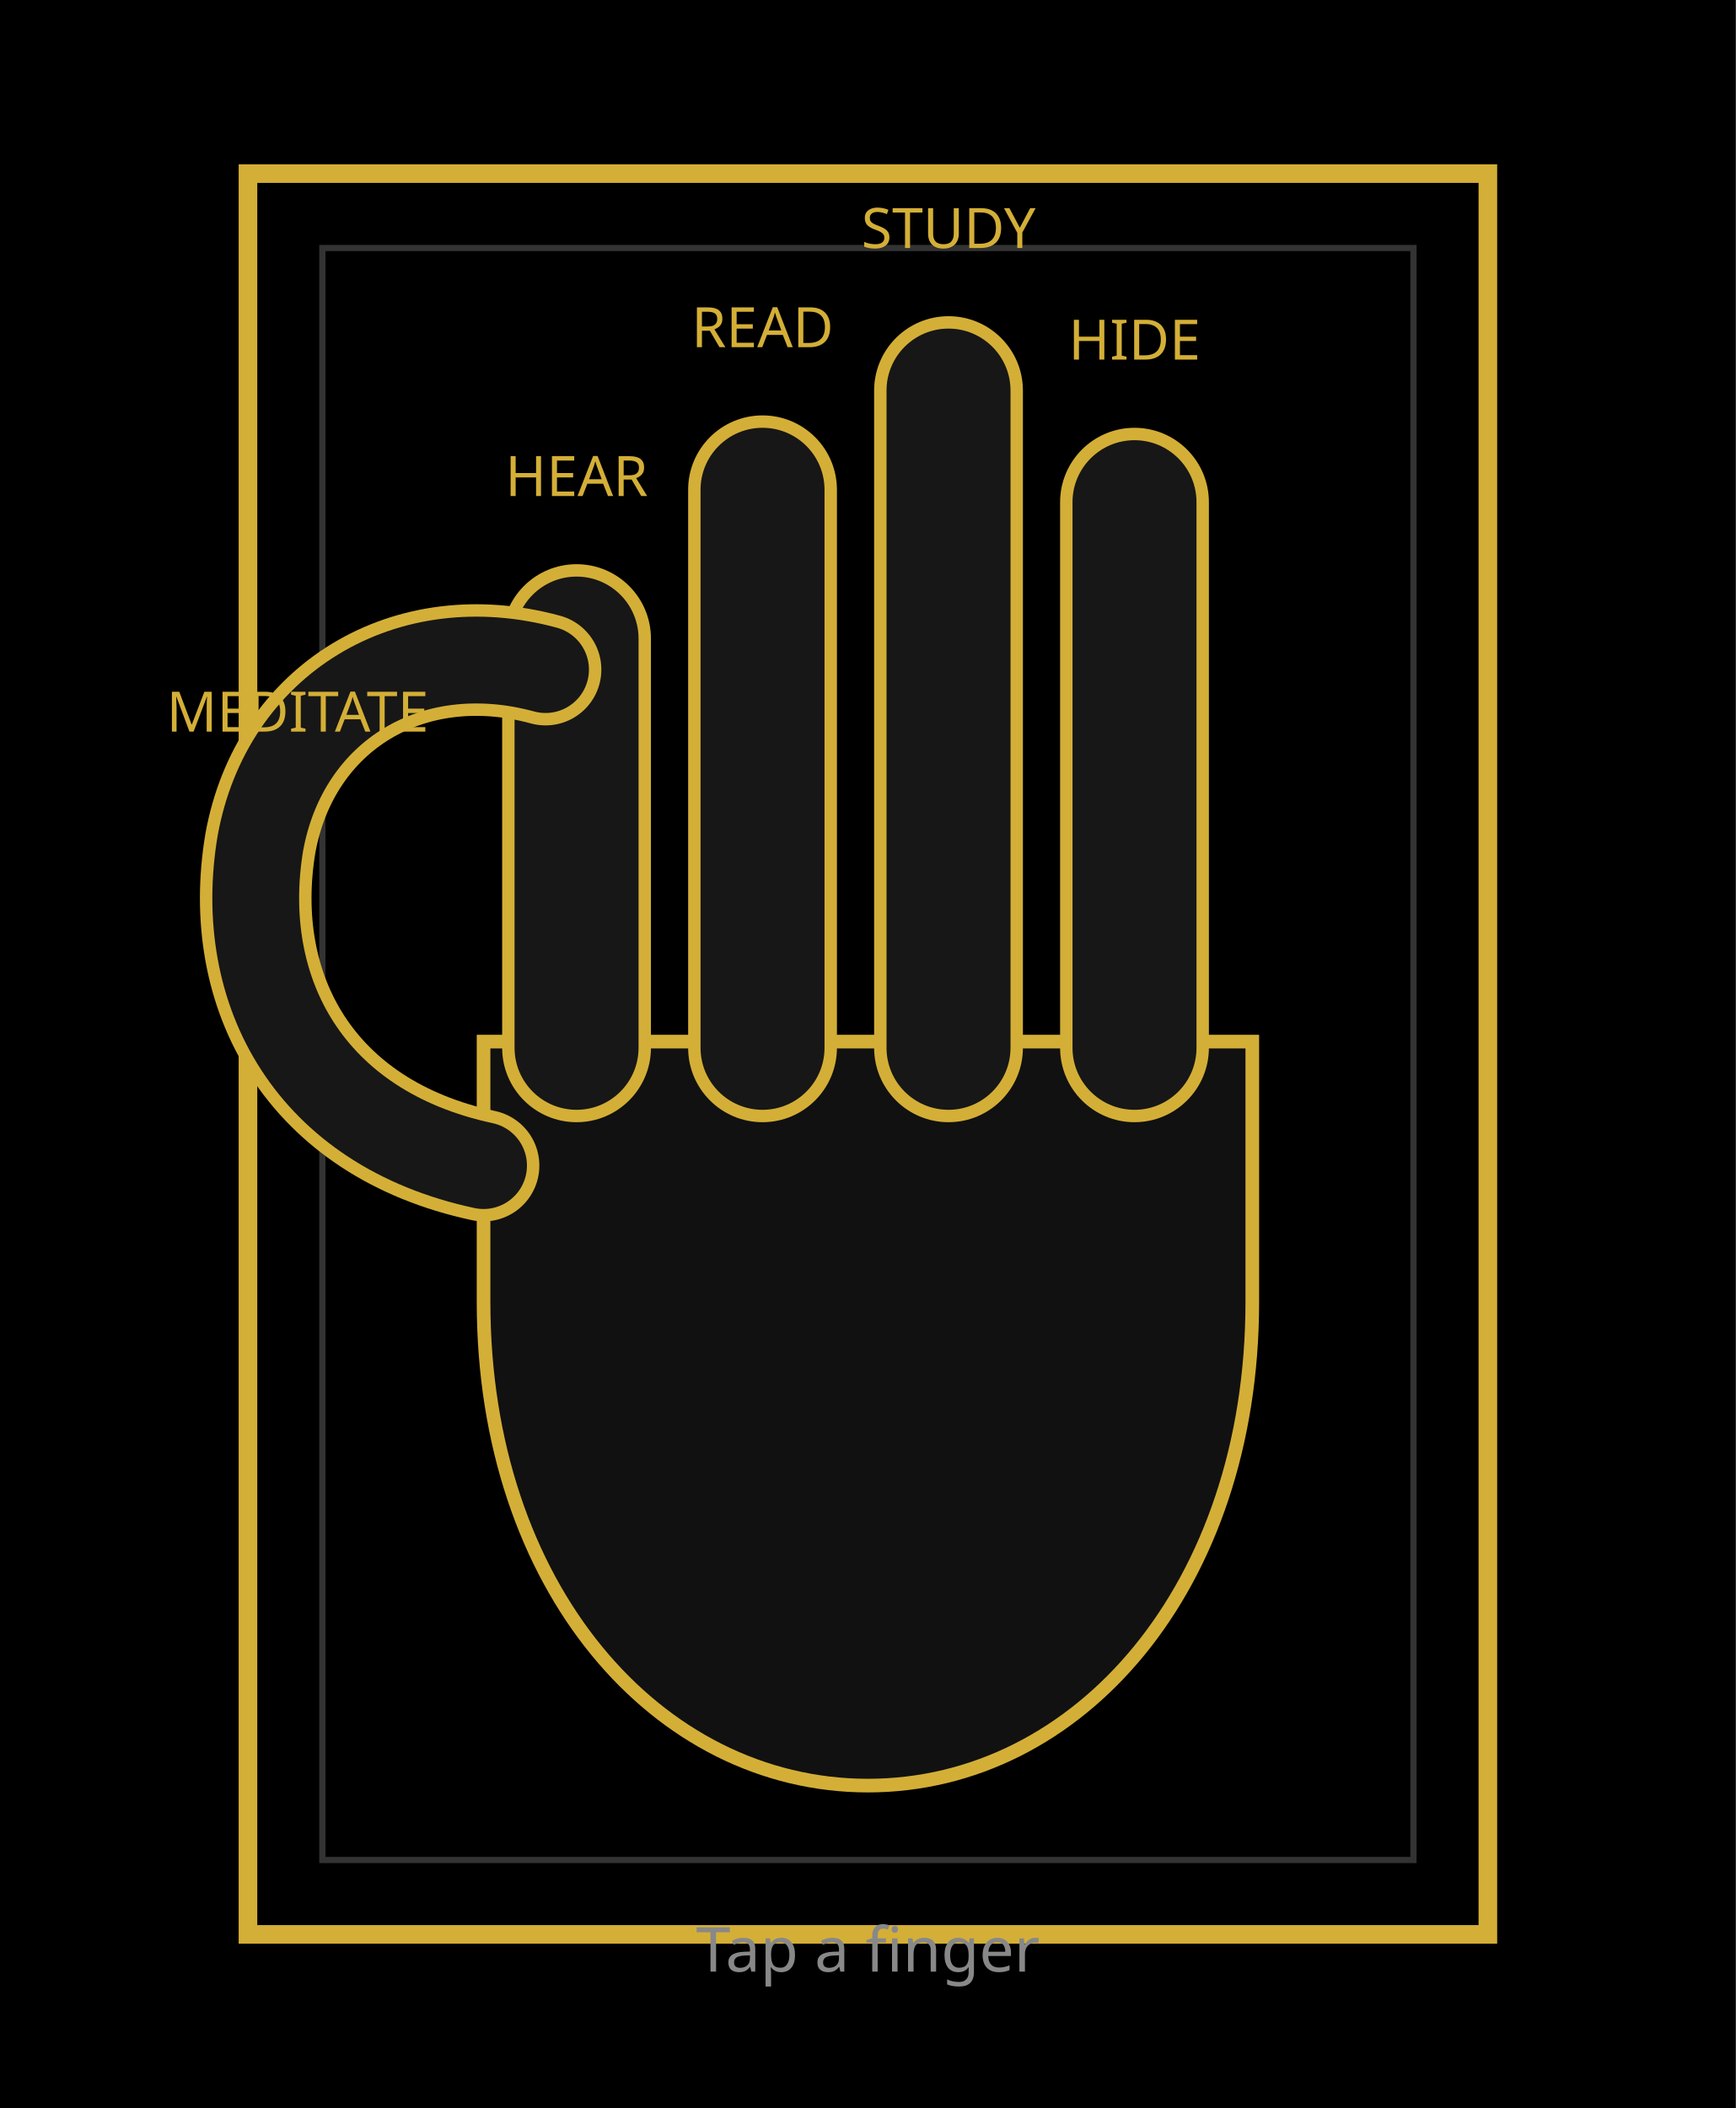
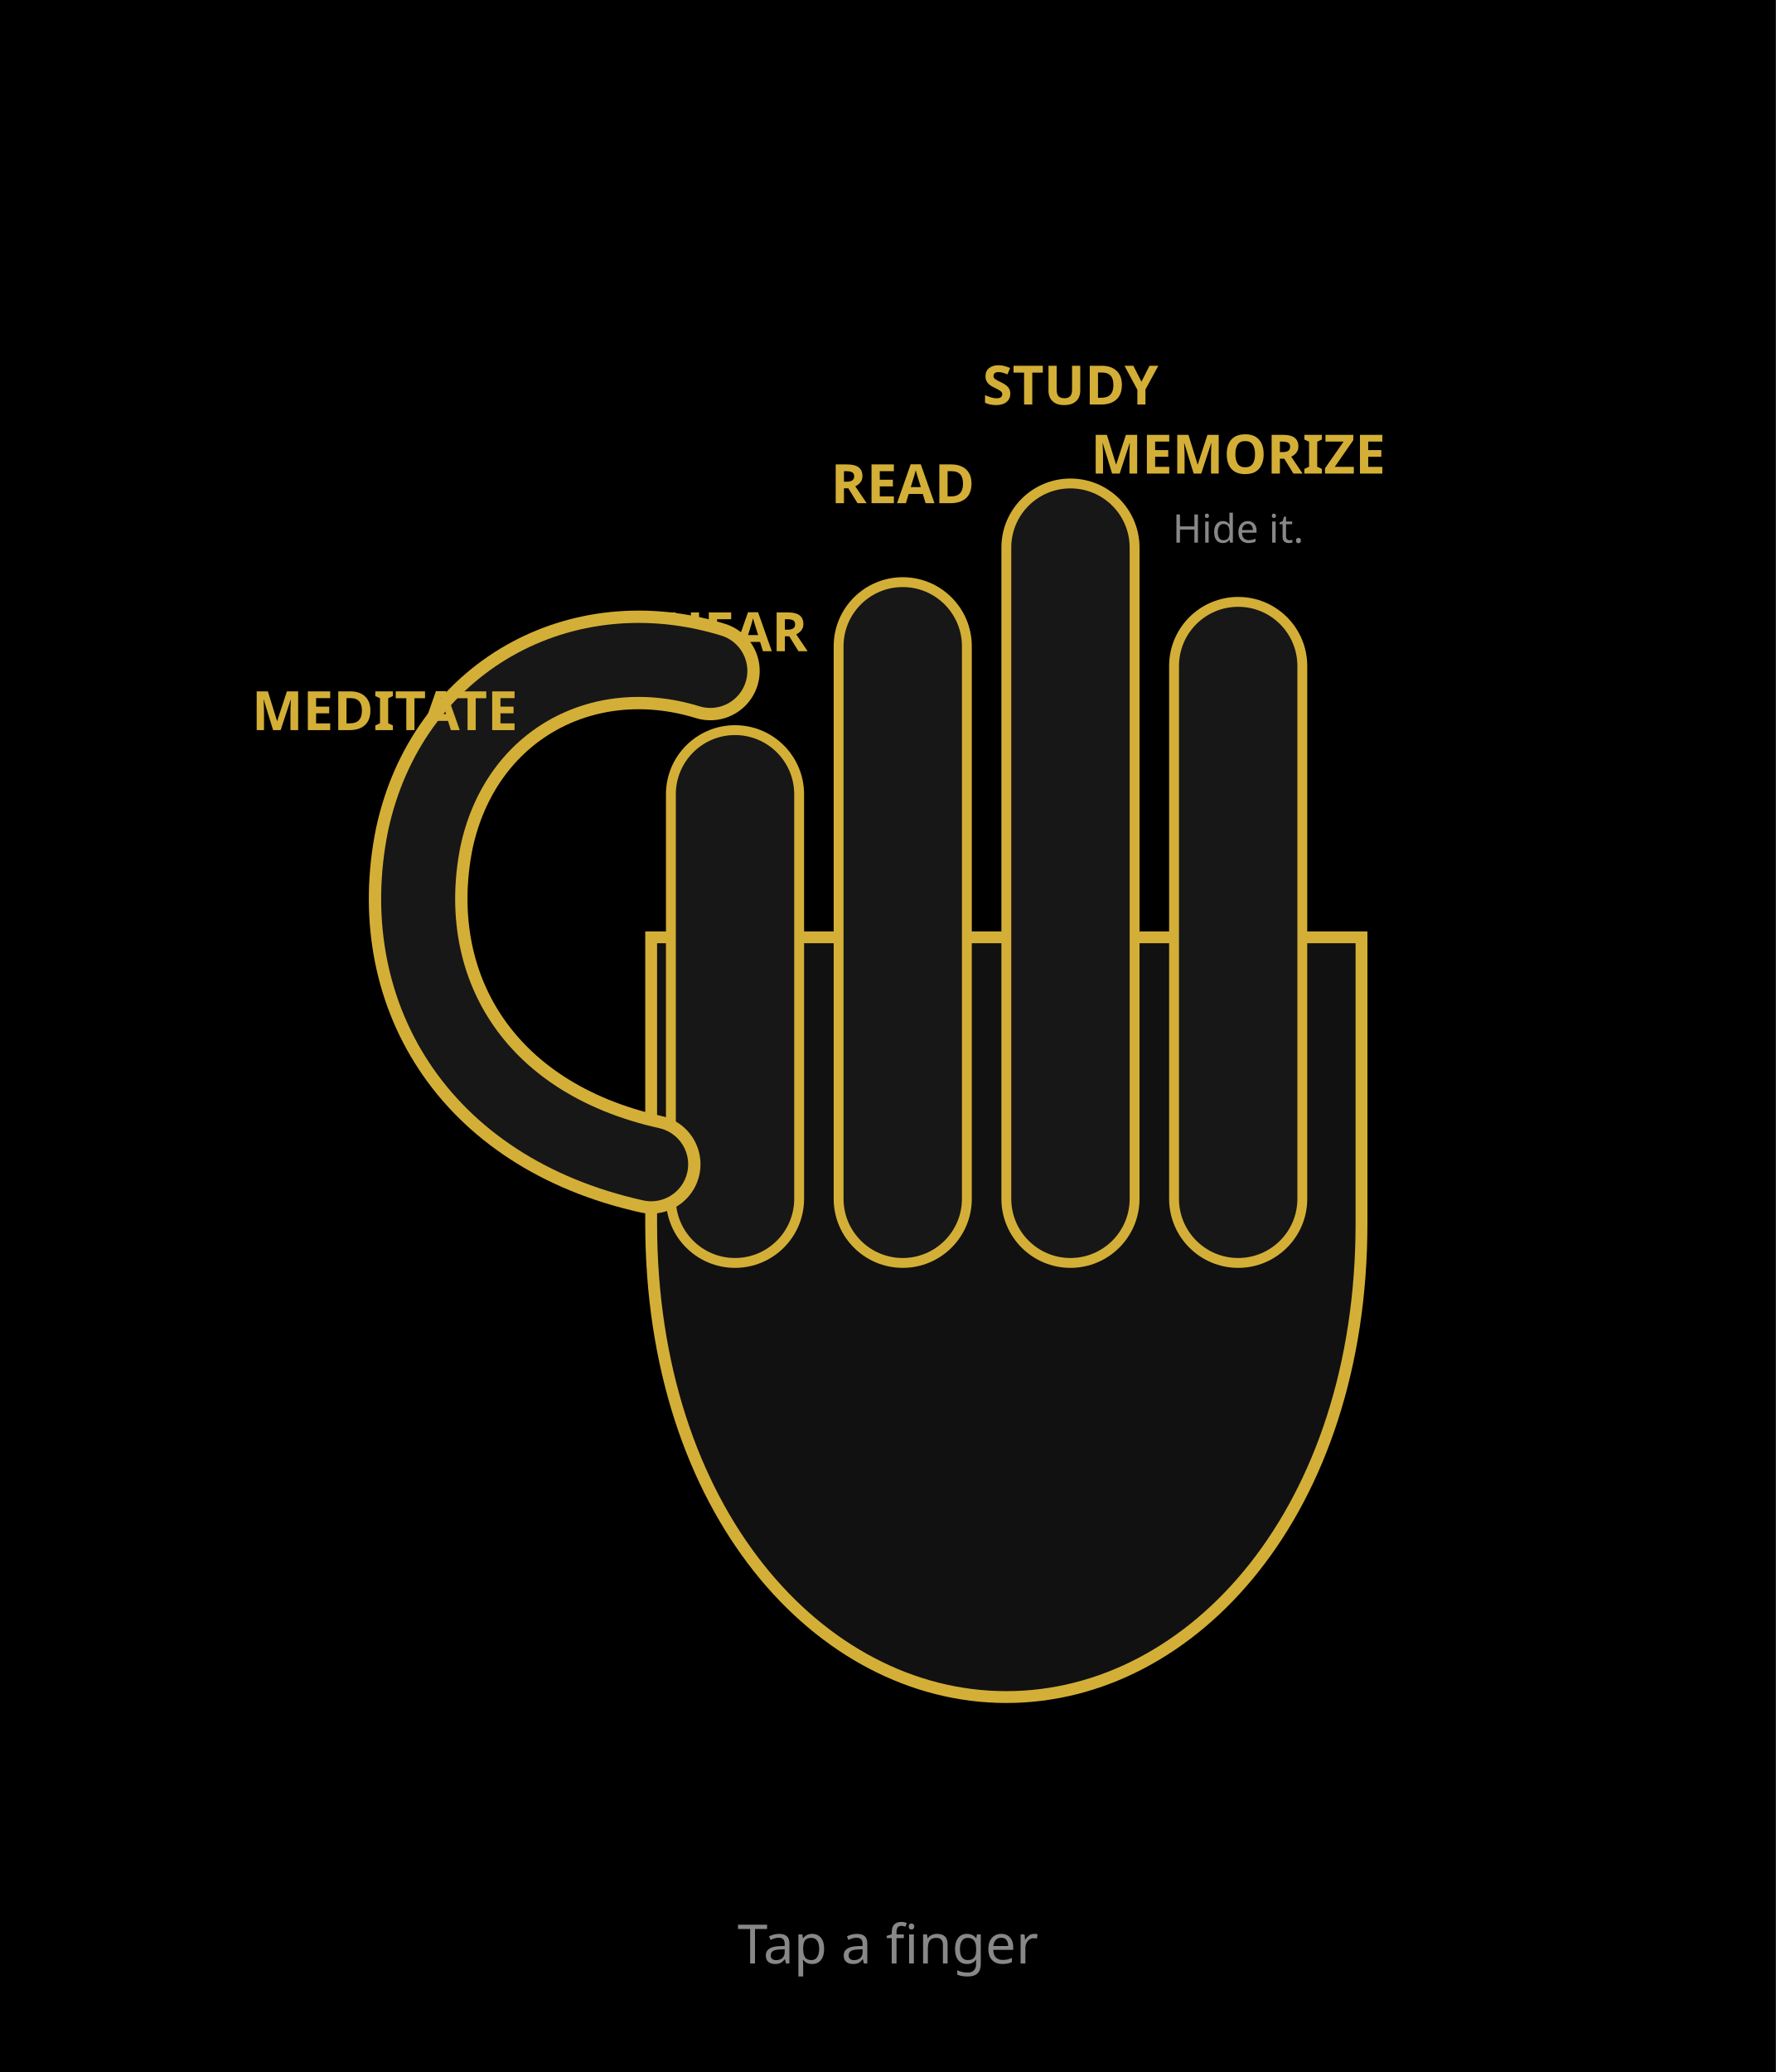
- <svg xmlns="http://www.w3.org/2000/svg" viewBox="0 0 280 340" role="img" aria-labelledby="whTitle whDesc">
-   <rect width="280" height="340" fill="#000" />
-   <path d="M40 28h200v284H40z" fill="none" stroke="#D4AF37" stroke-width="3" />
-   <path d="M52 40h176v260H52z" fill="none" stroke="#333" stroke-width="1" />
-   <path d="M78 210c0 46 28 78 62 78s62-32 62-78V168H78v42z" fill="#111" stroke="#D4AF37" stroke-width="2.2" />
+ <svg xmlns="http://www.w3.org/2000/svg" viewBox="0 0 360 420" role="img" aria-labelledby="whTitle whDesc">
+   <rect width="360" height="420" fill="#000" />
+   <path d="M132 248c0 58 34 96 72 96s72-38 72-96v-58H132v58z" fill="#111" stroke="#D4AF37" stroke-width="2.4" />
  <g class="finger" data-part="pinky" tabindex="0" role="button" aria-label="Hearing — pinky">
-     <rect x="82" y="92" width="22" height="88" rx="11" fill="#171717" stroke="#D4AF37" stroke-width="2" />
-     <text x="93" y="80" text-anchor="middle" fill="#D4AF37" font-size="9" font-family="system-ui,sans-serif">HEAR</text>
+     <rect x="136" y="148" width="26" height="108" rx="13" fill="#171717" stroke="#D4AF37" stroke-width="2" />
+     <text x="149" y="132" text-anchor="middle" fill="#D4AF37" font-size="11" font-family="system-ui,sans-serif" font-weight="700">HEAR</text>
  </g>
  <g class="finger" data-part="ring" tabindex="0" role="button" aria-label="Reading — ring">
-     <rect x="112" y="68" width="22" height="112" rx="11" fill="#171717" stroke="#D4AF37" stroke-width="2" />
-     <text x="123" y="56" text-anchor="middle" fill="#D4AF37" font-size="9" font-family="system-ui,sans-serif">READ</text>
+     <rect x="170" y="118" width="26" height="138" rx="13" fill="#171717" stroke="#D4AF37" stroke-width="2" />
+     <text x="183" y="102" text-anchor="middle" fill="#D4AF37" font-size="11" font-family="system-ui,sans-serif" font-weight="700">READ</text>
  </g>
  <g class="finger" data-part="middle" tabindex="0" role="button" aria-label="Studying — middle">
-     <rect x="142" y="52" width="22" height="128" rx="11" fill="#171717" stroke="#D4AF37" stroke-width="2" />
-     <text x="153" y="40" text-anchor="middle" fill="#D4AF37" font-size="9" font-family="system-ui,sans-serif">STUDY</text>
+     <rect x="204" y="98" width="26" height="158" rx="13" fill="#171717" stroke="#D4AF37" stroke-width="2" />
+     <text x="217" y="82" text-anchor="middle" fill="#D4AF37" font-size="11" font-family="system-ui,sans-serif" font-weight="700">STUDY</text>
  </g>
  <g class="finger" data-part="index" tabindex="0" role="button" aria-label="Memorizing — index">
-     <rect x="172" y="70" width="22" height="110" rx="11" fill="#171717" stroke="#D4AF37" stroke-width="2" />
-     <text x="183" y="58" text-anchor="middle" fill="#D4AF37" font-size="9" font-family="system-ui,sans-serif">HIDE</text>
+     <rect x="238" y="122" width="26" height="134" rx="13" fill="#171717" stroke="#D4AF37" stroke-width="2" />
+     <text x="251" y="96" text-anchor="middle" fill="#D4AF37" font-size="11" font-family="system-ui,sans-serif" font-weight="700">MEMORIZE</text>
+     <text x="251" y="110" text-anchor="middle" fill="#888" font-size="8" font-family="system-ui,sans-serif">Hide it.</text>
  </g>
  <g class="finger" data-part="thumb" tabindex="0" role="button" aria-label="Meditating — thumb">
-     <path d="M78 188c-28-6-40-28-36-52 4-22 24-34 46-28" fill="none" stroke="#D4AF37" stroke-width="18" stroke-linecap="round" />
-     <path d="M78 188c-28-6-40-28-36-52 4-22 24-34 46-28" fill="none" stroke="#171717" stroke-width="14" stroke-linecap="round" />
-     <text x="48" y="118" text-anchor="middle" fill="#D4AF37" font-size="9" font-family="system-ui,sans-serif">MEDITATE</text>
+     <path d="M132 236c-36-8-52-36-46-66 6-28 32-42 58-34" fill="none" stroke="#D4AF37" stroke-width="20" stroke-linecap="round" />
+     <path d="M132 236c-36-8-52-36-46-66 6-28 32-42 58-34" fill="none" stroke="#171717" stroke-width="15" stroke-linecap="round" />
+     <text x="78" y="148" text-anchor="middle" fill="#D4AF37" font-size="11" font-family="system-ui,sans-serif" font-weight="700">MEDITATE</text>
  </g>
-   <text x="140" y="318" text-anchor="middle" fill="#888" font-size="10" font-family="system-ui,sans-serif">Tap a finger</text>
+   <text x="180" y="398" text-anchor="middle" fill="#888" font-size="11" font-family="system-ui,sans-serif">Tap a finger</text>
</svg>
